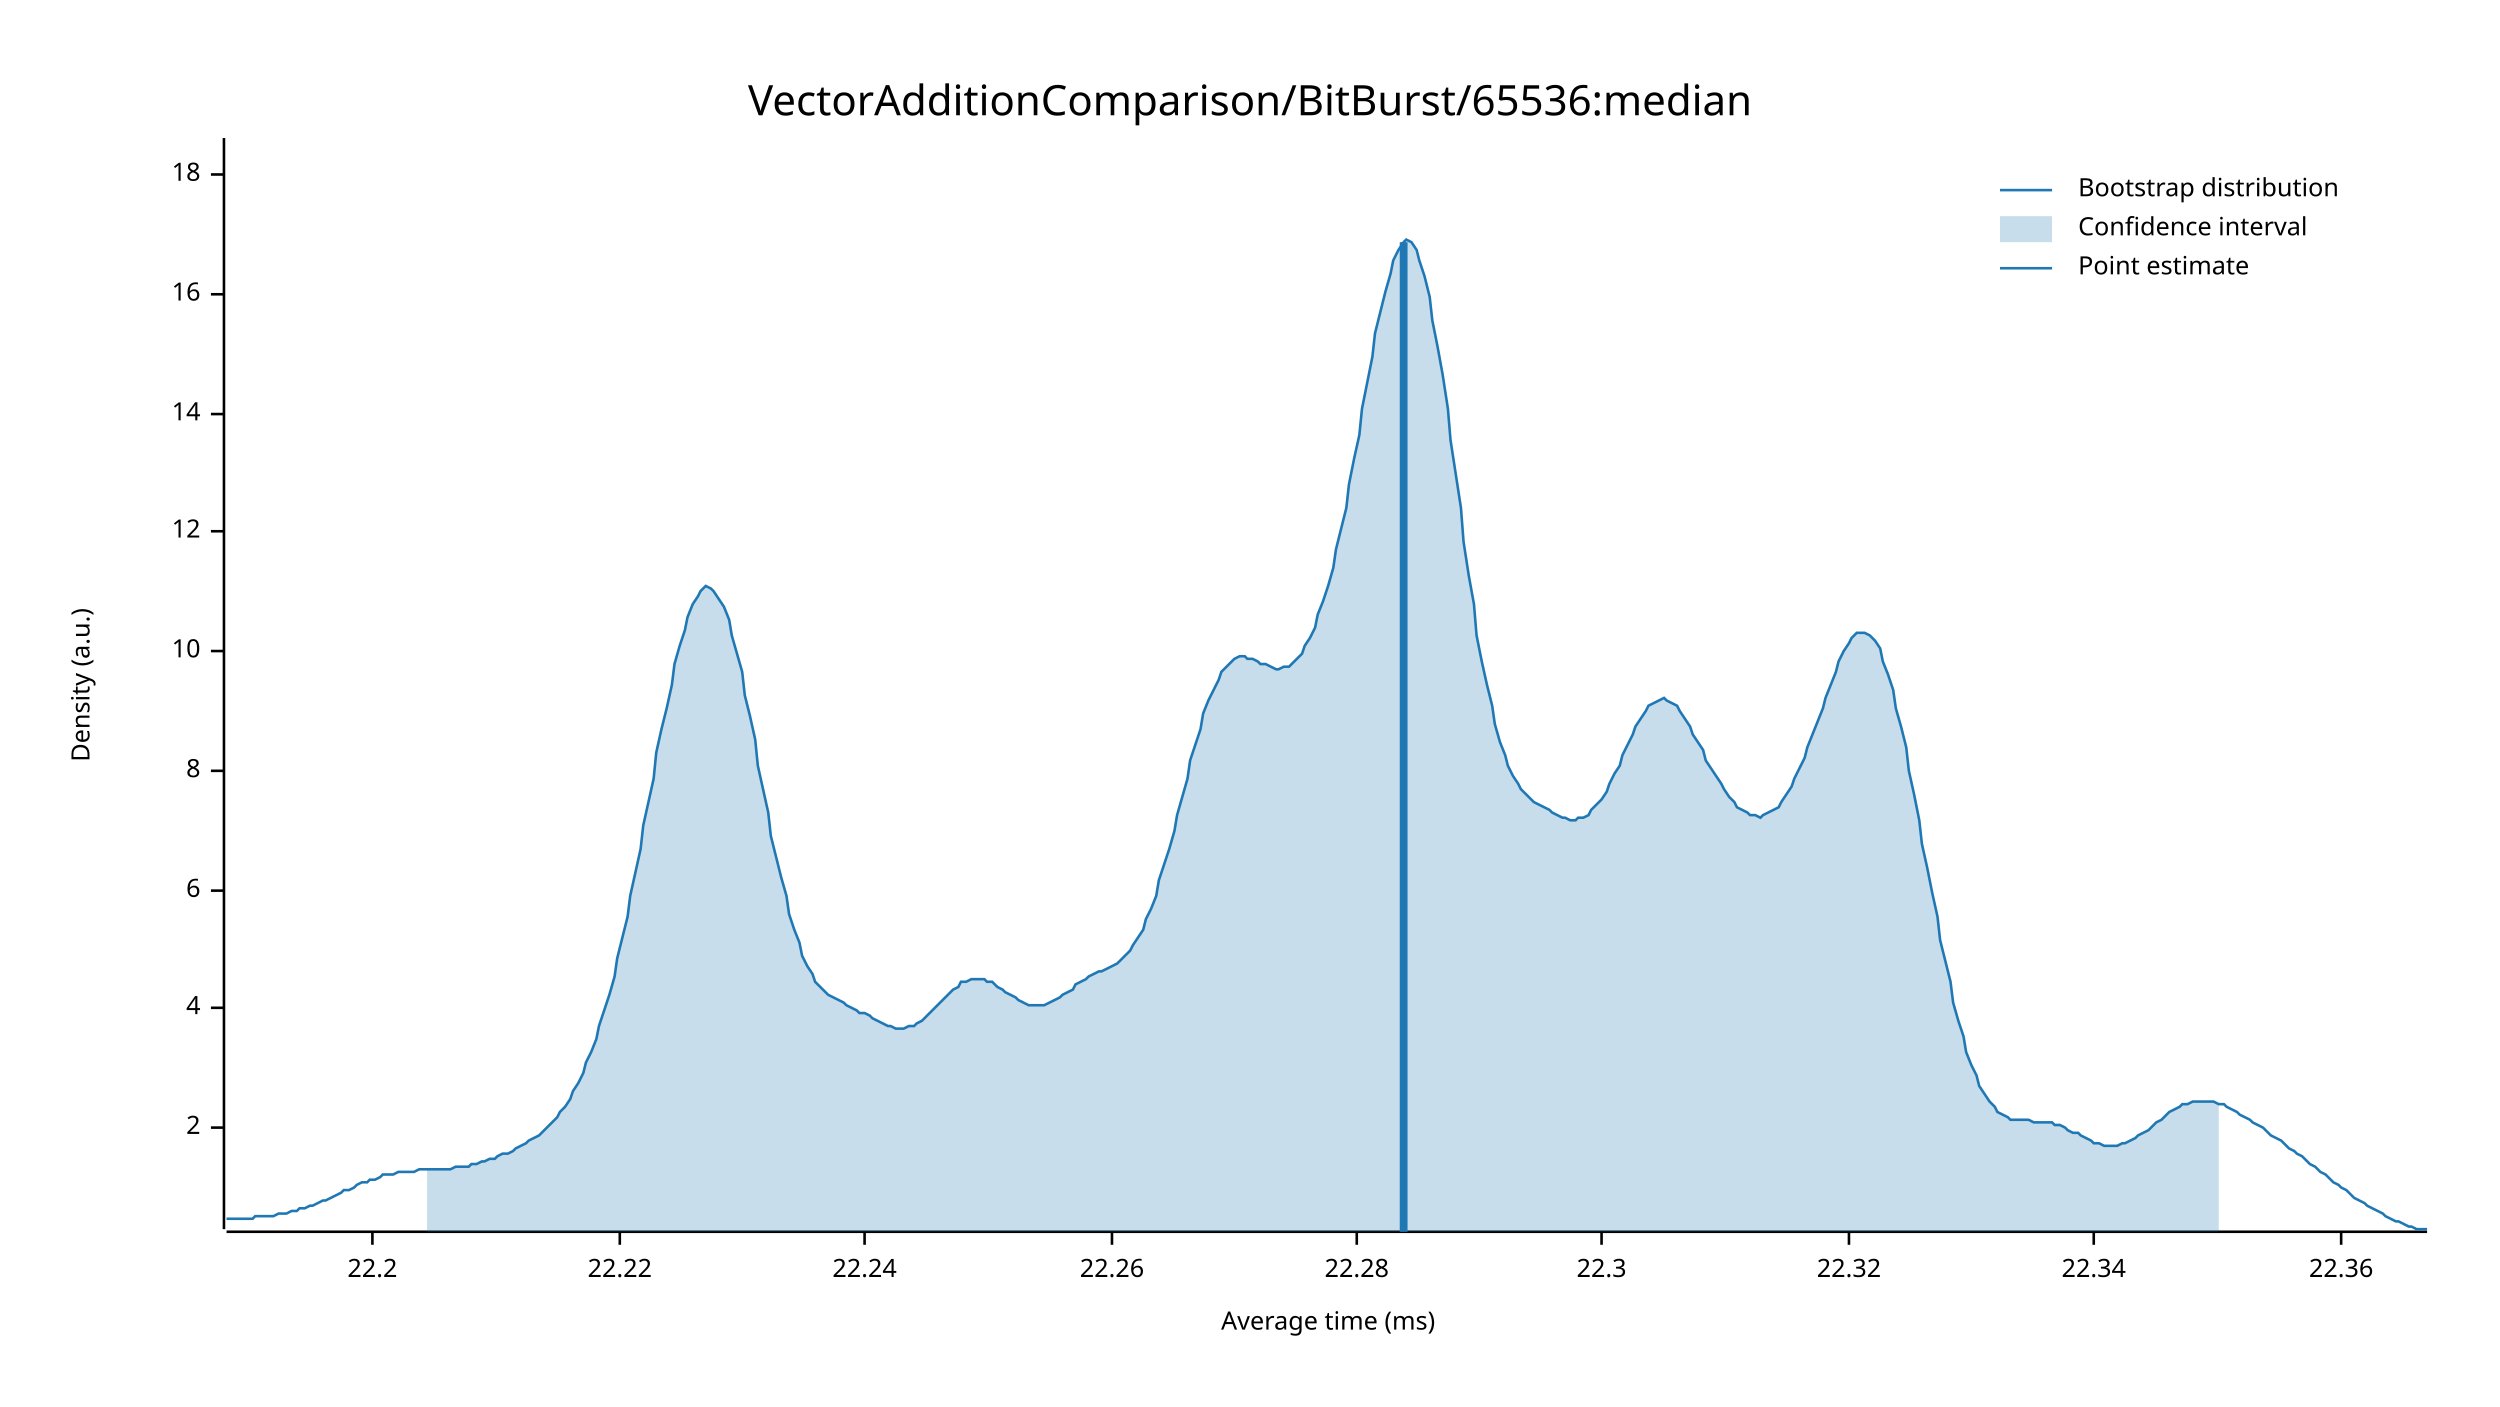
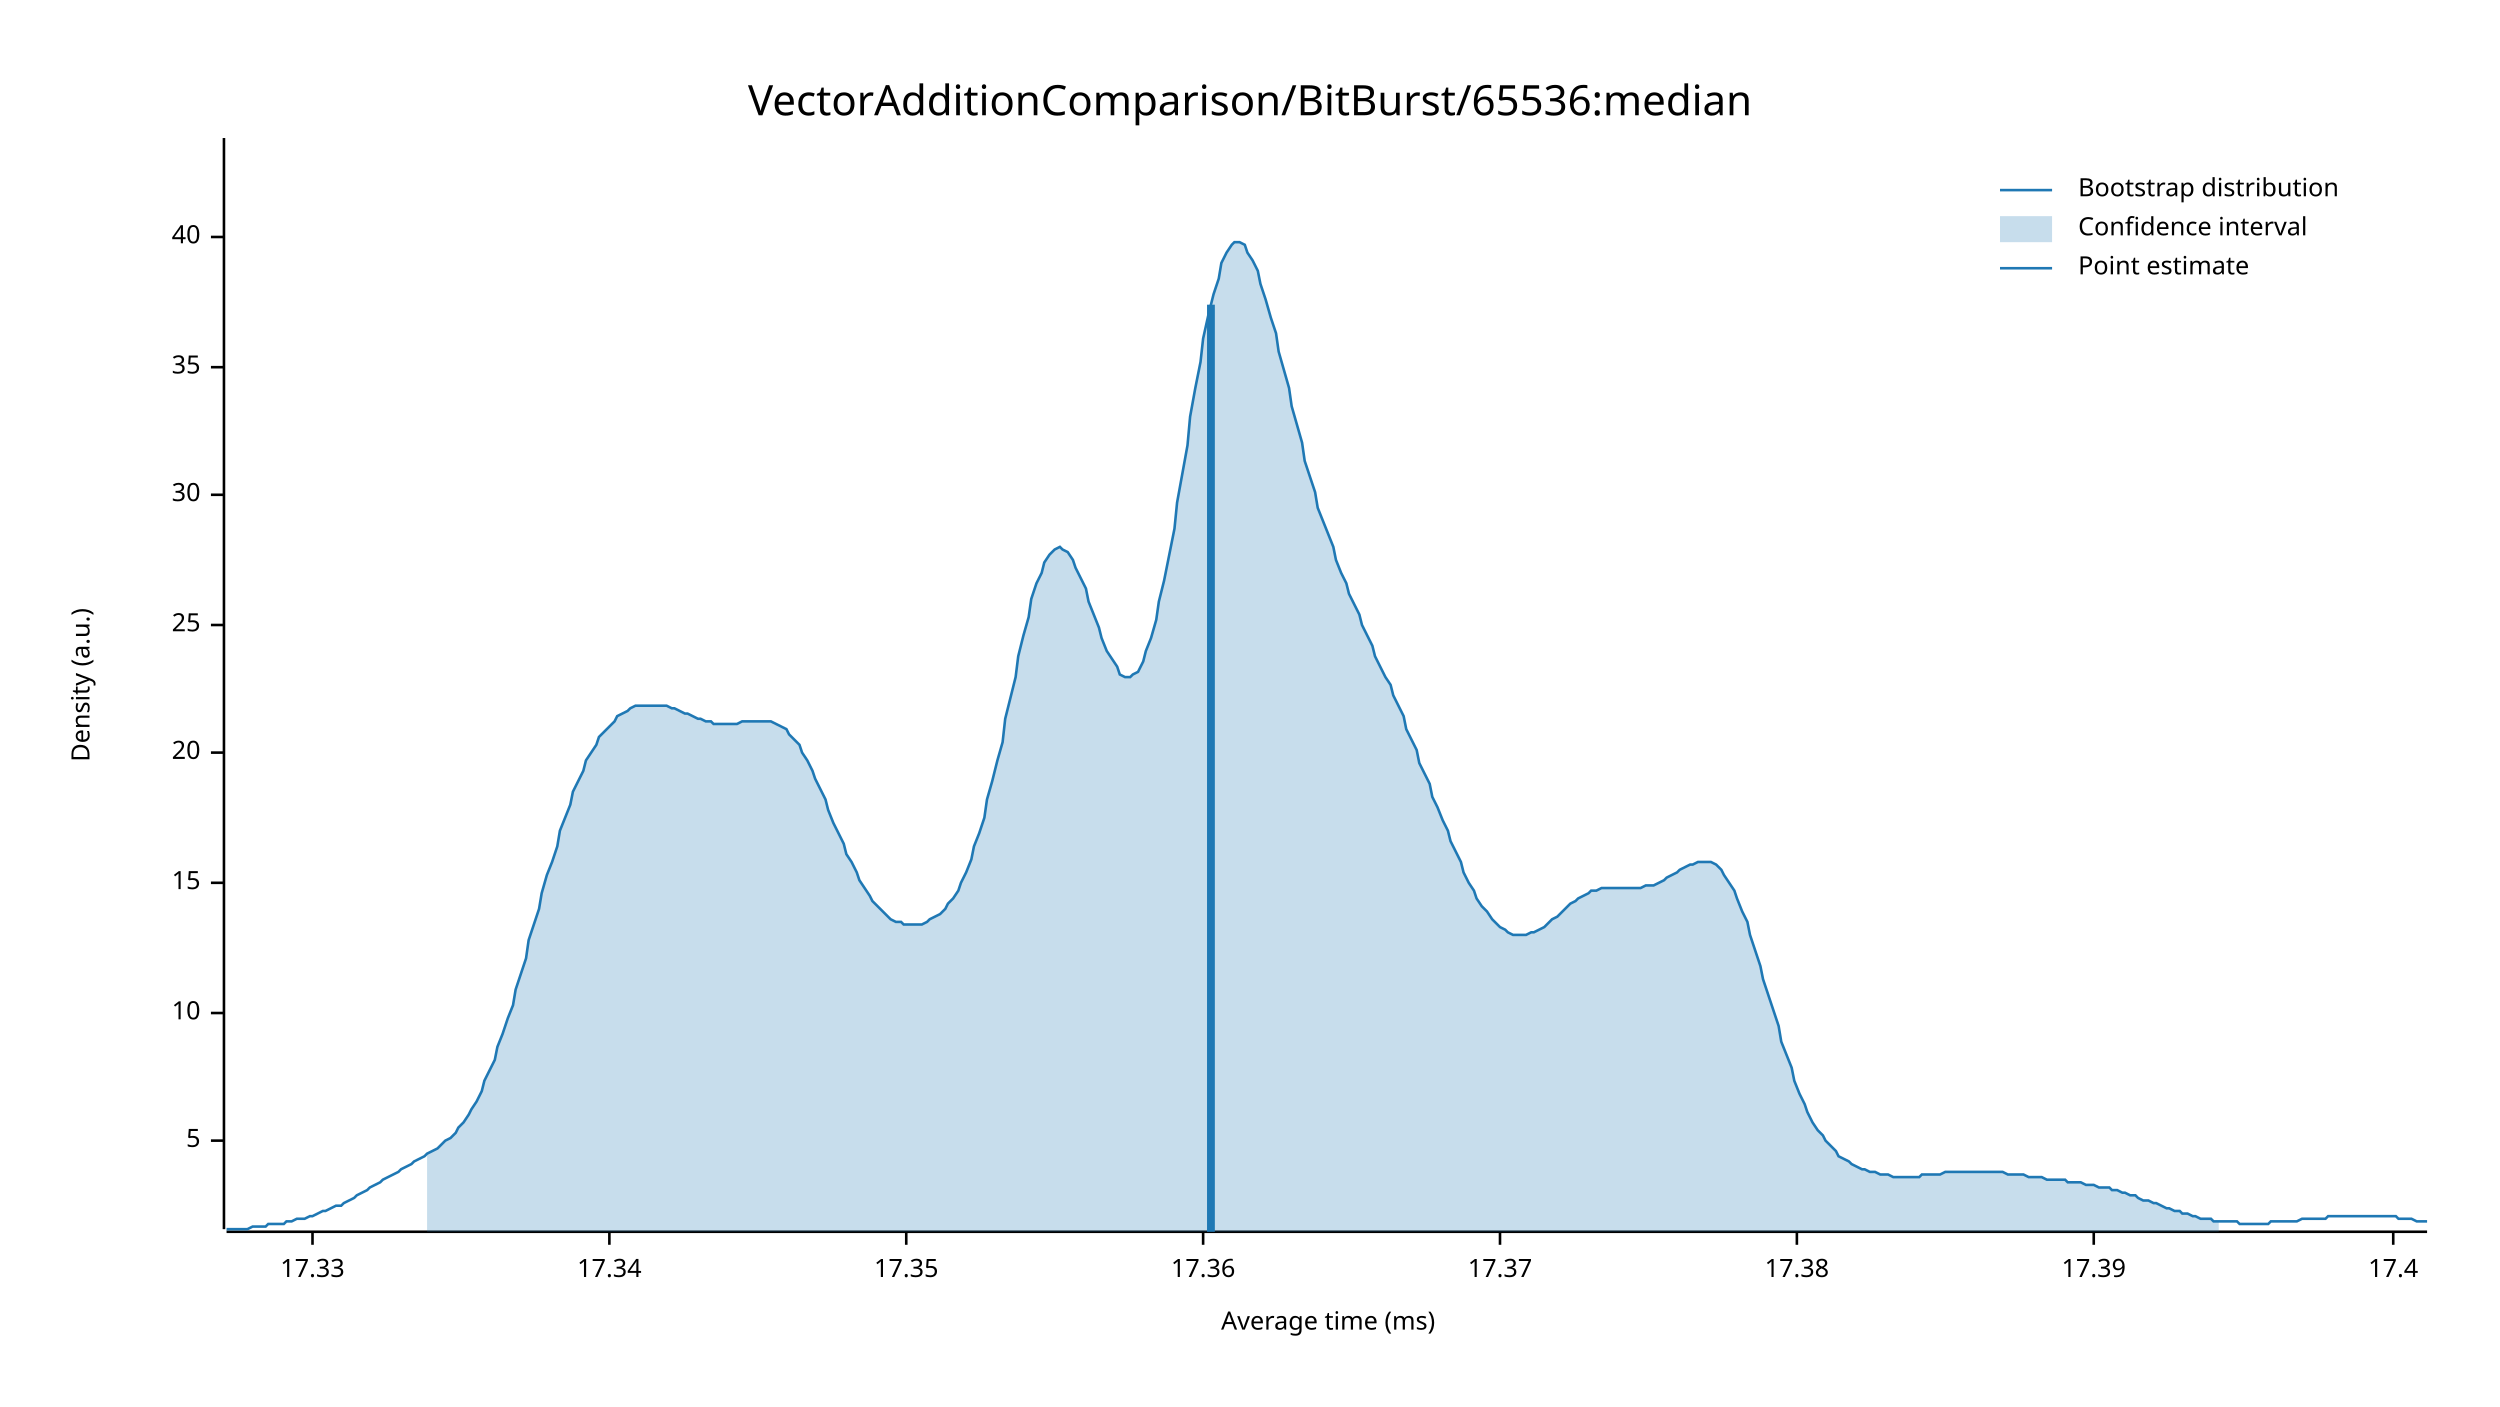
<svg xmlns="http://www.w3.org/2000/svg" width="960" height="540" viewBox="0 0 960 540">
  <text x="480" y="32" dy="0.76em" text-anchor="middle" font-family="sans-serif" font-size="16.129" opacity="1" fill="#000000">
VectorAdditionComparison/BitBurst/65536:median
</text>
  <text x="27" y="263" dy="0.76em" text-anchor="middle" font-family="sans-serif" font-size="9.677" opacity="1" fill="#000000" transform="rotate(270, 27, 263)">
Density (a.u.)
</text>
  <text x="510" y="513" dy="-0.5ex" text-anchor="middle" font-family="sans-serif" font-size="9.677" opacity="1" fill="#000000">
Average time (ms)
</text>
  <polyline fill="none" opacity="1" stroke="#000000" stroke-width="1" points="86,53 86,472 " />
-   <text x="77" y="433" dy="0.5ex" text-anchor="end" font-family="sans-serif" font-size="9.677" opacity="1" fill="#000000">
- 2
+   <text x="77" y="438" dy="0.5ex" text-anchor="end" font-family="sans-serif" font-size="9.677" opacity="1" fill="#000000">
+ 5
</text>
-   <polyline fill="none" opacity="1" stroke="#000000" stroke-width="1" points="81,433 86,433 " />
-   <text x="77" y="387" dy="0.5ex" text-anchor="end" font-family="sans-serif" font-size="9.677" opacity="1" fill="#000000">
- 4
- </text>
-   <polyline fill="none" opacity="1" stroke="#000000" stroke-width="1" points="81,387 86,387 " />
-   <text x="77" y="342" dy="0.5ex" text-anchor="end" font-family="sans-serif" font-size="9.677" opacity="1" fill="#000000">
- 6
- </text>
-   <polyline fill="none" opacity="1" stroke="#000000" stroke-width="1" points="81,342 86,342 " />
-   <text x="77" y="296" dy="0.5ex" text-anchor="end" font-family="sans-serif" font-size="9.677" opacity="1" fill="#000000">
- 8
- </text>
-   <polyline fill="none" opacity="1" stroke="#000000" stroke-width="1" points="81,296 86,296 " />
-   <text x="77" y="250" dy="0.5ex" text-anchor="end" font-family="sans-serif" font-size="9.677" opacity="1" fill="#000000">
+   <polyline fill="none" opacity="1" stroke="#000000" stroke-width="1" points="81,438 86,438 " />
+   <text x="77" y="389" dy="0.5ex" text-anchor="end" font-family="sans-serif" font-size="9.677" opacity="1" fill="#000000">
10
</text>
-   <polyline fill="none" opacity="1" stroke="#000000" stroke-width="1" points="81,250 86,250 " />
-   <text x="77" y="204" dy="0.5ex" text-anchor="end" font-family="sans-serif" font-size="9.677" opacity="1" fill="#000000">
- 12
+   <polyline fill="none" opacity="1" stroke="#000000" stroke-width="1" points="81,389 86,389 " />
+   <text x="77" y="339" dy="0.5ex" text-anchor="end" font-family="sans-serif" font-size="9.677" opacity="1" fill="#000000">
+ 15
</text>
-   <polyline fill="none" opacity="1" stroke="#000000" stroke-width="1" points="81,204 86,204 " />
-   <text x="77" y="159" dy="0.5ex" text-anchor="end" font-family="sans-serif" font-size="9.677" opacity="1" fill="#000000">
- 14
+   <polyline fill="none" opacity="1" stroke="#000000" stroke-width="1" points="81,339 86,339 " />
+   <text x="77" y="289" dy="0.5ex" text-anchor="end" font-family="sans-serif" font-size="9.677" opacity="1" fill="#000000">
+ 20
</text>
-   <polyline fill="none" opacity="1" stroke="#000000" stroke-width="1" points="81,159 86,159 " />
-   <text x="77" y="113" dy="0.5ex" text-anchor="end" font-family="sans-serif" font-size="9.677" opacity="1" fill="#000000">
- 16
+   <polyline fill="none" opacity="1" stroke="#000000" stroke-width="1" points="81,289 86,289 " />
+   <text x="77" y="240" dy="0.5ex" text-anchor="end" font-family="sans-serif" font-size="9.677" opacity="1" fill="#000000">
+ 25
</text>
-   <polyline fill="none" opacity="1" stroke="#000000" stroke-width="1" points="81,113 86,113 " />
-   <text x="77" y="67" dy="0.5ex" text-anchor="end" font-family="sans-serif" font-size="9.677" opacity="1" fill="#000000">
- 18
+   <polyline fill="none" opacity="1" stroke="#000000" stroke-width="1" points="81,240 86,240 " />
+   <text x="77" y="190" dy="0.5ex" text-anchor="end" font-family="sans-serif" font-size="9.677" opacity="1" fill="#000000">
+ 30
</text>
-   <polyline fill="none" opacity="1" stroke="#000000" stroke-width="1" points="81,67 86,67 " />
+   <polyline fill="none" opacity="1" stroke="#000000" stroke-width="1" points="81,190 86,190 " />
+   <text x="77" y="141" dy="0.5ex" text-anchor="end" font-family="sans-serif" font-size="9.677" opacity="1" fill="#000000">
+ 35
+ </text>
+   <polyline fill="none" opacity="1" stroke="#000000" stroke-width="1" points="81,141 86,141 " />
+   <text x="77" y="91" dy="0.5ex" text-anchor="end" font-family="sans-serif" font-size="9.677" opacity="1" fill="#000000">
+ 40
+ </text>
+   <polyline fill="none" opacity="1" stroke="#000000" stroke-width="1" points="81,91 86,91 " />
  <polyline fill="none" opacity="1" stroke="#000000" stroke-width="1" points="87,473 932,473 " />
-   <text x="143" y="483" dy="0.76em" text-anchor="middle" font-family="sans-serif" font-size="9.677" opacity="1" fill="#000000">
- 22.2
+   <text x="120" y="483" dy="0.76em" text-anchor="middle" font-family="sans-serif" font-size="9.677" opacity="1" fill="#000000">
+ 17.33
</text>
-   <polyline fill="none" opacity="1" stroke="#000000" stroke-width="1" points="143,473 143,478 " />
-   <text x="238" y="483" dy="0.76em" text-anchor="middle" font-family="sans-serif" font-size="9.677" opacity="1" fill="#000000">
- 22.22
+   <polyline fill="none" opacity="1" stroke="#000000" stroke-width="1" points="120,473 120,478 " />
+   <text x="234" y="483" dy="0.76em" text-anchor="middle" font-family="sans-serif" font-size="9.677" opacity="1" fill="#000000">
+ 17.34
</text>
-   <polyline fill="none" opacity="1" stroke="#000000" stroke-width="1" points="238,473 238,478 " />
-   <text x="332" y="483" dy="0.76em" text-anchor="middle" font-family="sans-serif" font-size="9.677" opacity="1" fill="#000000">
- 22.24
+   <polyline fill="none" opacity="1" stroke="#000000" stroke-width="1" points="234,473 234,478 " />
+   <text x="348" y="483" dy="0.76em" text-anchor="middle" font-family="sans-serif" font-size="9.677" opacity="1" fill="#000000">
+ 17.35
</text>
-   <polyline fill="none" opacity="1" stroke="#000000" stroke-width="1" points="332,473 332,478 " />
-   <text x="427" y="483" dy="0.76em" text-anchor="middle" font-family="sans-serif" font-size="9.677" opacity="1" fill="#000000">
- 22.26
+   <polyline fill="none" opacity="1" stroke="#000000" stroke-width="1" points="348,473 348,478 " />
+   <text x="462" y="483" dy="0.76em" text-anchor="middle" font-family="sans-serif" font-size="9.677" opacity="1" fill="#000000">
+ 17.36
</text>
-   <polyline fill="none" opacity="1" stroke="#000000" stroke-width="1" points="427,473 427,478 " />
-   <text x="521" y="483" dy="0.76em" text-anchor="middle" font-family="sans-serif" font-size="9.677" opacity="1" fill="#000000">
- 22.28
+   <polyline fill="none" opacity="1" stroke="#000000" stroke-width="1" points="462,473 462,478 " />
+   <text x="576" y="483" dy="0.76em" text-anchor="middle" font-family="sans-serif" font-size="9.677" opacity="1" fill="#000000">
+ 17.37
</text>
-   <polyline fill="none" opacity="1" stroke="#000000" stroke-width="1" points="521,473 521,478 " />
-   <text x="615" y="483" dy="0.76em" text-anchor="middle" font-family="sans-serif" font-size="9.677" opacity="1" fill="#000000">
- 22.3
+   <polyline fill="none" opacity="1" stroke="#000000" stroke-width="1" points="576,473 576,478 " />
+   <text x="690" y="483" dy="0.76em" text-anchor="middle" font-family="sans-serif" font-size="9.677" opacity="1" fill="#000000">
+ 17.38
</text>
-   <polyline fill="none" opacity="1" stroke="#000000" stroke-width="1" points="615,473 615,478 " />
-   <text x="710" y="483" dy="0.76em" text-anchor="middle" font-family="sans-serif" font-size="9.677" opacity="1" fill="#000000">
- 22.32
- </text>
-   <polyline fill="none" opacity="1" stroke="#000000" stroke-width="1" points="710,473 710,478 " />
+   <polyline fill="none" opacity="1" stroke="#000000" stroke-width="1" points="690,473 690,478 " />
  <text x="804" y="483" dy="0.76em" text-anchor="middle" font-family="sans-serif" font-size="9.677" opacity="1" fill="#000000">
- 22.34
+ 17.39
</text>
  <polyline fill="none" opacity="1" stroke="#000000" stroke-width="1" points="804,473 804,478 " />
-   <text x="899" y="483" dy="0.76em" text-anchor="middle" font-family="sans-serif" font-size="9.677" opacity="1" fill="#000000">
- 22.36
+   <text x="919" y="483" dy="0.76em" text-anchor="middle" font-family="sans-serif" font-size="9.677" opacity="1" fill="#000000">
+ 17.4
</text>
-   <polyline fill="none" opacity="1" stroke="#000000" stroke-width="1" points="899,473 899,478 " />
-   <polyline fill="none" opacity="1" stroke="#1F78B4" stroke-width="1" points="87,468 88,468 90,468 92,468 93,468 95,468 97,468 98,467 100,467 102,467 103,467 105,467 107,466 109,466 110,466 112,465 114,465 115,464 117,464 119,463 120,463 122,462 124,461 125,461 127,460 129,459 131,458 132,457 134,457 136,456 137,455 139,454 141,454 142,453 144,453 146,452 147,451 149,451 151,451 153,450 154,450 156,450 158,450 159,450 161,449 163,449 164,449 166,449 168,449 169,449 171,449 173,449 175,448 176,448 178,448 180,448 181,447 183,447 185,446 186,446 188,445 190,445 191,444 193,443 195,443 197,442 198,441 200,440 202,439 203,438 205,437 207,436 208,435 210,433 212,431 214,429 215,427 217,425 219,422 220,419 222,416 224,412 225,408 227,404 229,399 230,394 232,388 234,382 236,375 237,368 239,360 241,352 242,344 244,335 246,326 247,317 249,308 251,299 252,289 254,280 256,272 258,263 259,255 261,248 263,242 264,237 266,232 268,229 269,227 271,225 273,226 274,227 276,230 278,233 280,238 281,244 283,251 285,258 286,267 288,275 290,284 291,294 293,303 295,312 296,321 298,329 300,337 302,344 303,351 305,357 307,362 308,367 310,371 312,374 313,377 315,379 317,381 318,382 320,383 322,384 324,385 325,386 327,387 329,388 330,389 332,389 334,390 335,391 337,392 339,393 341,394 342,394 344,395 346,395 347,395 349,394 351,394 352,393 354,392 356,390 357,389 359,387 361,385 363,383 364,382 366,380 368,379 369,377 371,377 373,376 374,376 376,376 378,376 379,377 381,377 383,379 385,380 386,381 388,382 390,383 391,384 393,385 395,386 396,386 398,386 400,386 401,386 403,385 405,384 407,383 408,382 410,381 412,380 413,378 415,377 417,376 418,375 420,374 422,373 423,373 425,372 427,371 429,370 430,369 432,367 434,365 435,363 437,360 439,357 440,353 442,349 444,344 445,338 447,332 449,326 451,319 452,313 454,306 456,299 457,292 459,286 461,280 462,274 464,269 466,265 468,261 469,258 471,256 473,254 474,253 476,252 478,252 479,253 481,253 483,254 484,255 486,255 488,256 490,257 491,257 493,256 495,256 496,255 498,253 500,251 501,248 503,245 505,241 506,236 508,231 510,225 512,218 513,211 515,203 517,195 518,186 520,176 522,167 523,157 525,147 527,137 528,128 530,120 532,112 534,105 535,100 537,96 539,93 540,92 542,93 544,96 545,100 547,106 549,114 550,123 552,133 554,144 556,157 557,169 559,182 561,195 562,208 564,221 566,232 567,244 569,254 571,263 573,271 574,278 576,285 578,290 579,294 581,298 583,301 584,303 586,305 588,307 589,308 591,309 593,310 595,311 596,312 598,313 600,314 601,314 603,315 605,315 606,314 608,314 610,313 611,311 613,309 615,307 617,304 618,301 620,297 622,294 623,290 625,286 627,282 628,279 630,276 632,273 633,271 635,270 637,269 639,268 640,269 642,270 644,271 645,273 647,276 649,279 650,282 652,285 654,288 655,292 657,295 659,298 661,301 662,303 664,306 666,308 667,310 669,311 671,312 672,313 674,313 676,314 677,313 679,312 681,311 683,310 684,308 686,305 688,302 689,299 691,295 693,291 694,287 696,282 698,277 700,272 701,268 703,263 705,258 706,254 708,250 710,247 711,245 713,243 715,243 716,243 718,244 720,246 722,249 723,254 725,259 727,265 728,272 730,279 732,287 733,296 735,305 737,315 738,324 740,333 742,343 744,352 745,361 747,369 749,377 750,385 752,392 754,398 755,404 757,409 759,413 760,417 762,420 764,423 766,425 767,427 769,428 771,429 772,430 774,430 776,430 777,430 779,430 781,431 782,431 784,431 786,431 788,431 789,432 791,432 793,433 794,434 796,435 798,435 799,436 801,437 803,438 804,439 806,439 808,440 810,440 811,440 813,440 815,439 816,439 818,438 820,437 821,436 823,435 825,434 827,432 828,431 830,430 832,428 833,427 835,426 837,425 838,424 840,424 842,423 843,423 845,423 847,423 849,423 850,423 852,424 854,424 855,425 857,426 859,427 860,428 862,429 864,430 865,431 867,432 869,433 871,435 872,436 874,437 876,438 877,439 879,441 881,442 882,443 884,444 886,446 887,447 889,448 891,450 893,451 894,452 896,454 898,455 899,456 901,457 903,459 904,460 906,461 908,462 909,463 911,464 913,465 915,466 916,467 918,468 920,469 921,469 923,470 925,471 926,471 928,472 930,472 932,472 " />
-   <polygon opacity="0.25" fill="#1F78B4" points="164,449 166,449 168,449 169,449 171,449 173,449 175,448 176,448 178,448 180,448 181,447 183,447 185,446 186,446 188,445 190,445 191,444 193,443 195,443 197,442 198,441 200,440 202,439 203,438 205,437 207,436 208,435 210,433 212,431 214,429 215,427 217,425 219,422 220,419 222,416 224,412 225,408 227,404 229,399 230,394 232,388 234,382 236,375 237,368 239,360 241,352 242,344 244,335 246,326 247,317 249,308 251,299 252,289 254,280 256,272 258,263 259,255 261,248 263,242 264,237 266,232 268,229 269,227 271,225 273,226 274,227 276,230 278,233 280,238 281,244 283,251 285,258 286,267 288,275 290,284 291,294 293,303 295,312 296,321 298,329 300,337 302,344 303,351 305,357 307,362 308,367 310,371 312,374 313,377 315,379 317,381 318,382 320,383 322,384 324,385 325,386 327,387 329,388 330,389 332,389 334,390 335,391 337,392 339,393 341,394 342,394 344,395 346,395 347,395 349,394 351,394 352,393 354,392 356,390 357,389 359,387 361,385 363,383 364,382 366,380 368,379 369,377 371,377 373,376 374,376 376,376 378,376 379,377 381,377 383,379 385,380 386,381 388,382 390,383 391,384 393,385 395,386 396,386 398,386 400,386 401,386 403,385 405,384 407,383 408,382 410,381 412,380 413,378 415,377 417,376 418,375 420,374 422,373 423,373 425,372 427,371 429,370 430,369 432,367 434,365 435,363 437,360 439,357 440,353 442,349 444,344 445,338 447,332 449,326 451,319 452,313 454,306 456,299 457,292 459,286 461,280 462,274 464,269 466,265 468,261 469,258 471,256 473,254 474,253 476,252 478,252 479,253 481,253 483,254 484,255 486,255 488,256 490,257 491,257 493,256 495,256 496,255 498,253 500,251 501,248 503,245 505,241 506,236 508,231 510,225 512,218 513,211 515,203 517,195 518,186 520,176 522,167 523,157 525,147 527,137 528,128 530,120 532,112 534,105 535,100 537,96 539,93 540,92 542,93 544,96 545,100 547,106 549,114 550,123 552,133 554,144 556,157 557,169 559,182 561,195 562,208 564,221 566,232 567,244 569,254 571,263 573,271 574,278 576,285 578,290 579,294 581,298 583,301 584,303 586,305 588,307 589,308 591,309 593,310 595,311 596,312 598,313 600,314 601,314 603,315 605,315 606,314 608,314 610,313 611,311 613,309 615,307 617,304 618,301 620,297 622,294 623,290 625,286 627,282 628,279 630,276 632,273 633,271 635,270 637,269 639,268 640,269 642,270 644,271 645,273 647,276 649,279 650,282 652,285 654,288 655,292 657,295 659,298 661,301 662,303 664,306 666,308 667,310 669,311 671,312 672,313 674,313 676,314 677,313 679,312 681,311 683,310 684,308 686,305 688,302 689,299 691,295 693,291 694,287 696,282 698,277 700,272 701,268 703,263 705,258 706,254 708,250 710,247 711,245 713,243 715,243 716,243 718,244 720,246 722,249 723,254 725,259 727,265 728,272 730,279 732,287 733,296 735,305 737,315 738,324 740,333 742,343 744,352 745,361 747,369 749,377 750,385 752,392 754,398 755,404 757,409 759,413 760,417 762,420 764,423 766,425 767,427 769,428 771,429 772,430 774,430 776,430 777,430 779,430 781,431 782,431 784,431 786,431 788,431 789,432 791,432 793,433 794,434 796,435 798,435 799,436 801,437 803,438 804,439 806,439 808,440 810,440 811,440 813,440 815,439 816,439 818,438 820,437 821,436 823,435 825,434 827,432 828,431 830,430 832,428 833,427 835,426 837,425 838,424 840,424 842,423 843,423 845,423 847,423 849,423 850,423 852,424 852,473 164,473 " />
-   <polyline fill="none" opacity="1" stroke="#1F78B4" stroke-width="3" points="539,473 539,93 " />
+   <polyline fill="none" opacity="1" stroke="#000000" stroke-width="1" points="919,473 919,478 " />
+   <polyline fill="none" opacity="1" stroke="#1F78B4" stroke-width="1" points="87,472 88,472 90,472 92,472 93,472 95,472 97,471 98,471 100,471 102,471 103,470 105,470 107,470 109,470 110,469 112,469 114,468 115,468 117,468 119,467 120,467 122,466 124,465 125,465 127,464 129,463 131,463 132,462 134,461 136,460 137,459 139,458 141,457 142,456 144,455 146,454 147,453 149,452 151,451 153,450 154,449 156,448 158,447 159,446 161,445 163,444 164,443 166,442 168,441 169,440 171,438 173,437 175,435 176,433 178,431 180,428 181,426 183,423 185,419 186,415 188,411 190,407 191,402 193,397 195,391 197,386 198,380 200,374 202,368 203,361 205,355 207,349 208,343 210,336 212,331 214,325 215,319 217,314 219,309 220,304 222,300 224,296 225,292 227,289 229,286 230,283 232,281 234,279 236,277 237,275 239,274 241,273 242,272 244,271 246,271 247,271 249,271 251,271 252,271 254,271 256,271 258,272 259,272 261,273 263,274 264,274 266,275 268,276 269,276 271,277 273,277 274,278 276,278 278,278 280,278 281,278 283,278 285,277 286,277 288,277 290,277 291,277 293,277 295,277 296,277 298,278 300,279 302,280 303,282 305,284 307,286 308,289 310,292 312,296 313,299 315,303 317,307 318,311 320,316 322,320 324,324 325,328 327,331 329,335 330,338 332,341 334,344 335,346 337,348 339,350 341,352 342,353 344,354 346,354 347,355 349,355 351,355 352,355 354,355 356,354 357,353 359,352 361,351 363,349 364,347 366,345 368,342 369,339 371,335 373,330 374,325 376,320 378,314 379,307 381,300 383,292 385,285 386,276 388,268 390,260 391,252 393,244 395,237 396,230 398,224 400,220 401,216 403,213 405,211 407,210 408,211 410,212 412,215 413,218 415,222 417,226 418,231 420,236 422,241 423,245 425,250 427,253 429,256 430,259 432,260 434,260 435,259 437,258 439,254 440,250 442,245 444,238 445,231 447,223 449,213 451,203 452,193 454,182 456,171 457,160 459,149 461,139 462,130 464,121 466,113 468,107 469,101 471,97 473,94 474,93 476,93 478,94 479,97 481,100 483,104 484,109 486,115 488,122 490,128 491,135 493,142 495,149 496,156 498,163 500,170 501,177 503,183 505,189 506,195 508,200 510,205 512,210 513,215 515,220 517,224 518,228 520,232 522,236 523,240 525,244 527,248 528,252 530,256 532,260 534,263 535,267 537,271 539,275 540,280 542,284 544,288 545,293 547,297 549,301 550,306 552,310 554,315 556,319 557,323 559,327 561,331 562,335 564,339 566,342 567,345 569,348 571,350 573,353 574,354 576,356 578,357 579,358 581,359 583,359 584,359 586,359 588,358 589,358 591,357 593,356 595,354 596,353 598,352 600,350 601,349 603,347 605,346 606,345 608,344 610,343 611,342 613,342 615,341 617,341 618,341 620,341 622,341 623,341 625,341 627,341 628,341 630,341 632,340 633,340 635,340 637,339 639,338 640,337 642,336 644,335 645,334 647,333 649,332 650,332 652,331 654,331 655,331 657,331 659,332 661,334 662,336 664,339 666,342 667,345 669,350 671,354 672,359 674,365 676,371 677,376 679,382 681,388 683,394 684,400 686,405 688,410 689,415 691,420 693,424 694,427 696,431 698,434 700,436 701,438 703,440 705,442 706,444 708,445 710,446 711,447 713,448 715,449 716,449 718,450 720,450 722,451 723,451 725,451 727,452 728,452 730,452 732,452 733,452 735,452 737,452 738,451 740,451 742,451 744,451 745,451 747,450 749,450 750,450 752,450 754,450 755,450 757,450 759,450 760,450 762,450 764,450 766,450 767,450 769,450 771,451 772,451 774,451 776,451 777,451 779,452 781,452 782,452 784,452 786,453 788,453 789,453 791,453 793,453 794,454 796,454 798,454 799,454 801,455 803,455 804,455 806,456 808,456 810,456 811,457 813,457 815,458 816,458 818,459 820,459 821,460 823,461 825,461 827,462 828,462 830,463 832,464 833,464 835,465 837,465 838,466 840,466 842,467 843,467 845,468 847,468 849,468 850,469 852,469 854,469 855,469 857,469 859,469 860,470 862,470 864,470 865,470 867,470 869,470 871,470 872,469 874,469 876,469 877,469 879,469 881,469 882,469 884,468 886,468 887,468 889,468 891,468 893,468 894,467 896,467 898,467 899,467 901,467 903,467 904,467 906,467 908,467 909,467 911,467 913,467 915,467 916,467 918,467 920,467 921,468 923,468 925,468 926,468 928,469 930,469 932,469 " />
+   <polygon opacity="0.25" fill="#1F78B4" points="164,443 166,442 168,441 169,440 171,438 173,437 175,435 176,433 178,431 180,428 181,426 183,423 185,419 186,415 188,411 190,407 191,402 193,397 195,391 197,386 198,380 200,374 202,368 203,361 205,355 207,349 208,343 210,336 212,331 214,325 215,319 217,314 219,309 220,304 222,300 224,296 225,292 227,289 229,286 230,283 232,281 234,279 236,277 237,275 239,274 241,273 242,272 244,271 246,271 247,271 249,271 251,271 252,271 254,271 256,271 258,272 259,272 261,273 263,274 264,274 266,275 268,276 269,276 271,277 273,277 274,278 276,278 278,278 280,278 281,278 283,278 285,277 286,277 288,277 290,277 291,277 293,277 295,277 296,277 298,278 300,279 302,280 303,282 305,284 307,286 308,289 310,292 312,296 313,299 315,303 317,307 318,311 320,316 322,320 324,324 325,328 327,331 329,335 330,338 332,341 334,344 335,346 337,348 339,350 341,352 342,353 344,354 346,354 347,355 349,355 351,355 352,355 354,355 356,354 357,353 359,352 361,351 363,349 364,347 366,345 368,342 369,339 371,335 373,330 374,325 376,320 378,314 379,307 381,300 383,292 385,285 386,276 388,268 390,260 391,252 393,244 395,237 396,230 398,224 400,220 401,216 403,213 405,211 407,210 408,211 410,212 412,215 413,218 415,222 417,226 418,231 420,236 422,241 423,245 425,250 427,253 429,256 430,259 432,260 434,260 435,259 437,258 439,254 440,250 442,245 444,238 445,231 447,223 449,213 451,203 452,193 454,182 456,171 457,160 459,149 461,139 462,130 464,121 466,113 468,107 469,101 471,97 473,94 474,93 476,93 478,94 479,97 481,100 483,104 484,109 486,115 488,122 490,128 491,135 493,142 495,149 496,156 498,163 500,170 501,177 503,183 505,189 506,195 508,200 510,205 512,210 513,215 515,220 517,224 518,228 520,232 522,236 523,240 525,244 527,248 528,252 530,256 532,260 534,263 535,267 537,271 539,275 540,280 542,284 544,288 545,293 547,297 549,301 550,306 552,310 554,315 556,319 557,323 559,327 561,331 562,335 564,339 566,342 567,345 569,348 571,350 573,353 574,354 576,356 578,357 579,358 581,359 583,359 584,359 586,359 588,358 589,358 591,357 593,356 595,354 596,353 598,352 600,350 601,349 603,347 605,346 606,345 608,344 610,343 611,342 613,342 615,341 617,341 618,341 620,341 622,341 623,341 625,341 627,341 628,341 630,341 632,340 633,340 635,340 637,339 639,338 640,337 642,336 644,335 645,334 647,333 649,332 650,332 652,331 654,331 655,331 657,331 659,332 661,334 662,336 664,339 666,342 667,345 669,350 671,354 672,359 674,365 676,371 677,376 679,382 681,388 683,394 684,400 686,405 688,410 689,415 691,420 693,424 694,427 696,431 698,434 700,436 701,438 703,440 705,442 706,444 708,445 710,446 711,447 713,448 715,449 716,449 718,450 720,450 722,451 723,451 725,451 727,452 728,452 730,452 732,452 733,452 735,452 737,452 738,451 740,451 742,451 744,451 745,451 747,450 749,450 750,450 752,450 754,450 755,450 757,450 759,450 760,450 762,450 764,450 766,450 767,450 769,450 771,451 772,451 774,451 776,451 777,451 779,452 781,452 782,452 784,452 786,453 788,453 789,453 791,453 793,453 794,454 796,454 798,454 799,454 801,455 803,455 804,455 806,456 808,456 810,456 811,457 813,457 815,458 816,458 818,459 820,459 821,460 823,461 825,461 827,462 828,462 830,463 832,464 833,464 835,465 837,465 838,466 840,466 842,467 843,467 845,468 847,468 849,468 850,469 852,469 852,473 164,473 " />
+   <polyline fill="none" opacity="1" stroke="#1F78B4" stroke-width="3" points="465,473 465,117 " />
  <text x="798" y="68" dy="0.76em" text-anchor="start" font-family="sans-serif" font-size="9.677" opacity="1" fill="#000000">
Bootstrap distribution
</text>
  <text x="798" y="83" dy="0.76em" text-anchor="start" font-family="sans-serif" font-size="9.677" opacity="1" fill="#000000">
Confidence interval
</text>
  <text x="798" y="98" dy="0.76em" text-anchor="start" font-family="sans-serif" font-size="9.677" opacity="1" fill="#000000">
Point estimate
</text>
  <polyline fill="none" opacity="1" stroke="#1F78B4" stroke-width="1" points="768,73 788,73 " />
  <rect x="768" y="83" width="20" height="10" opacity="0.25" fill="#1F78B4" stroke="none" />
  <polyline fill="none" opacity="1" stroke="#1F78B4" stroke-width="1" points="768,103 788,103 " />
</svg>
